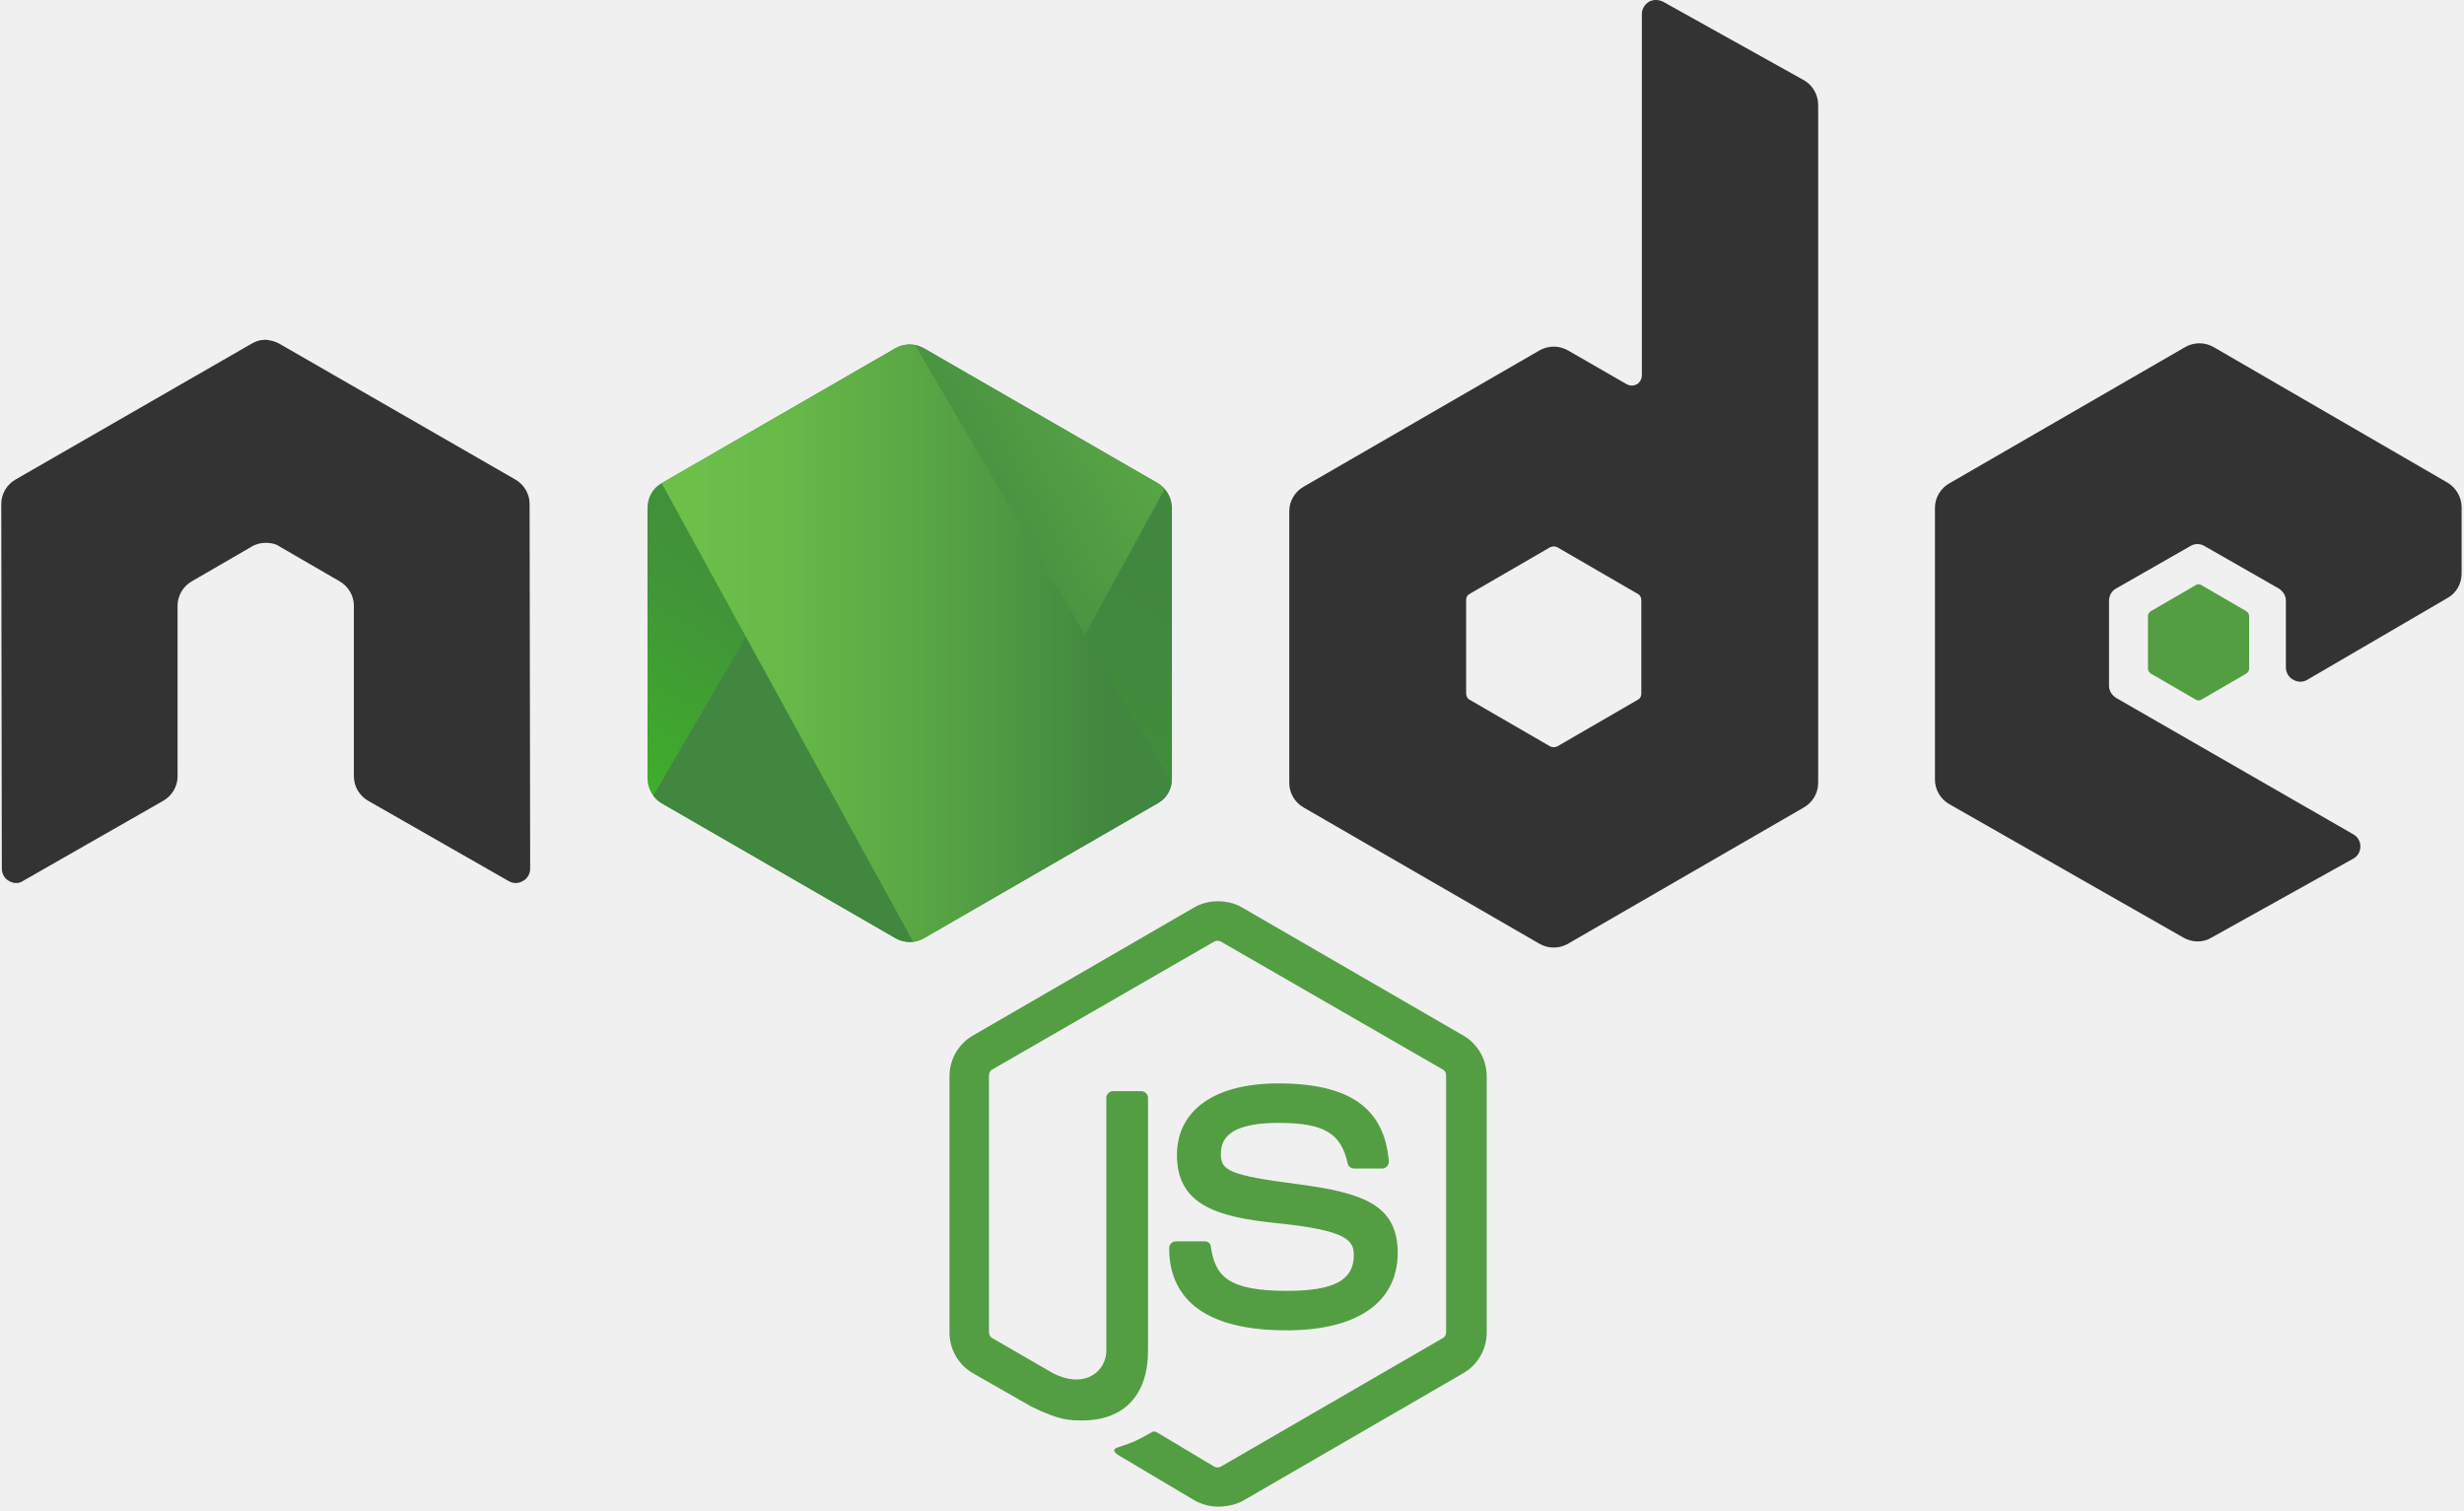
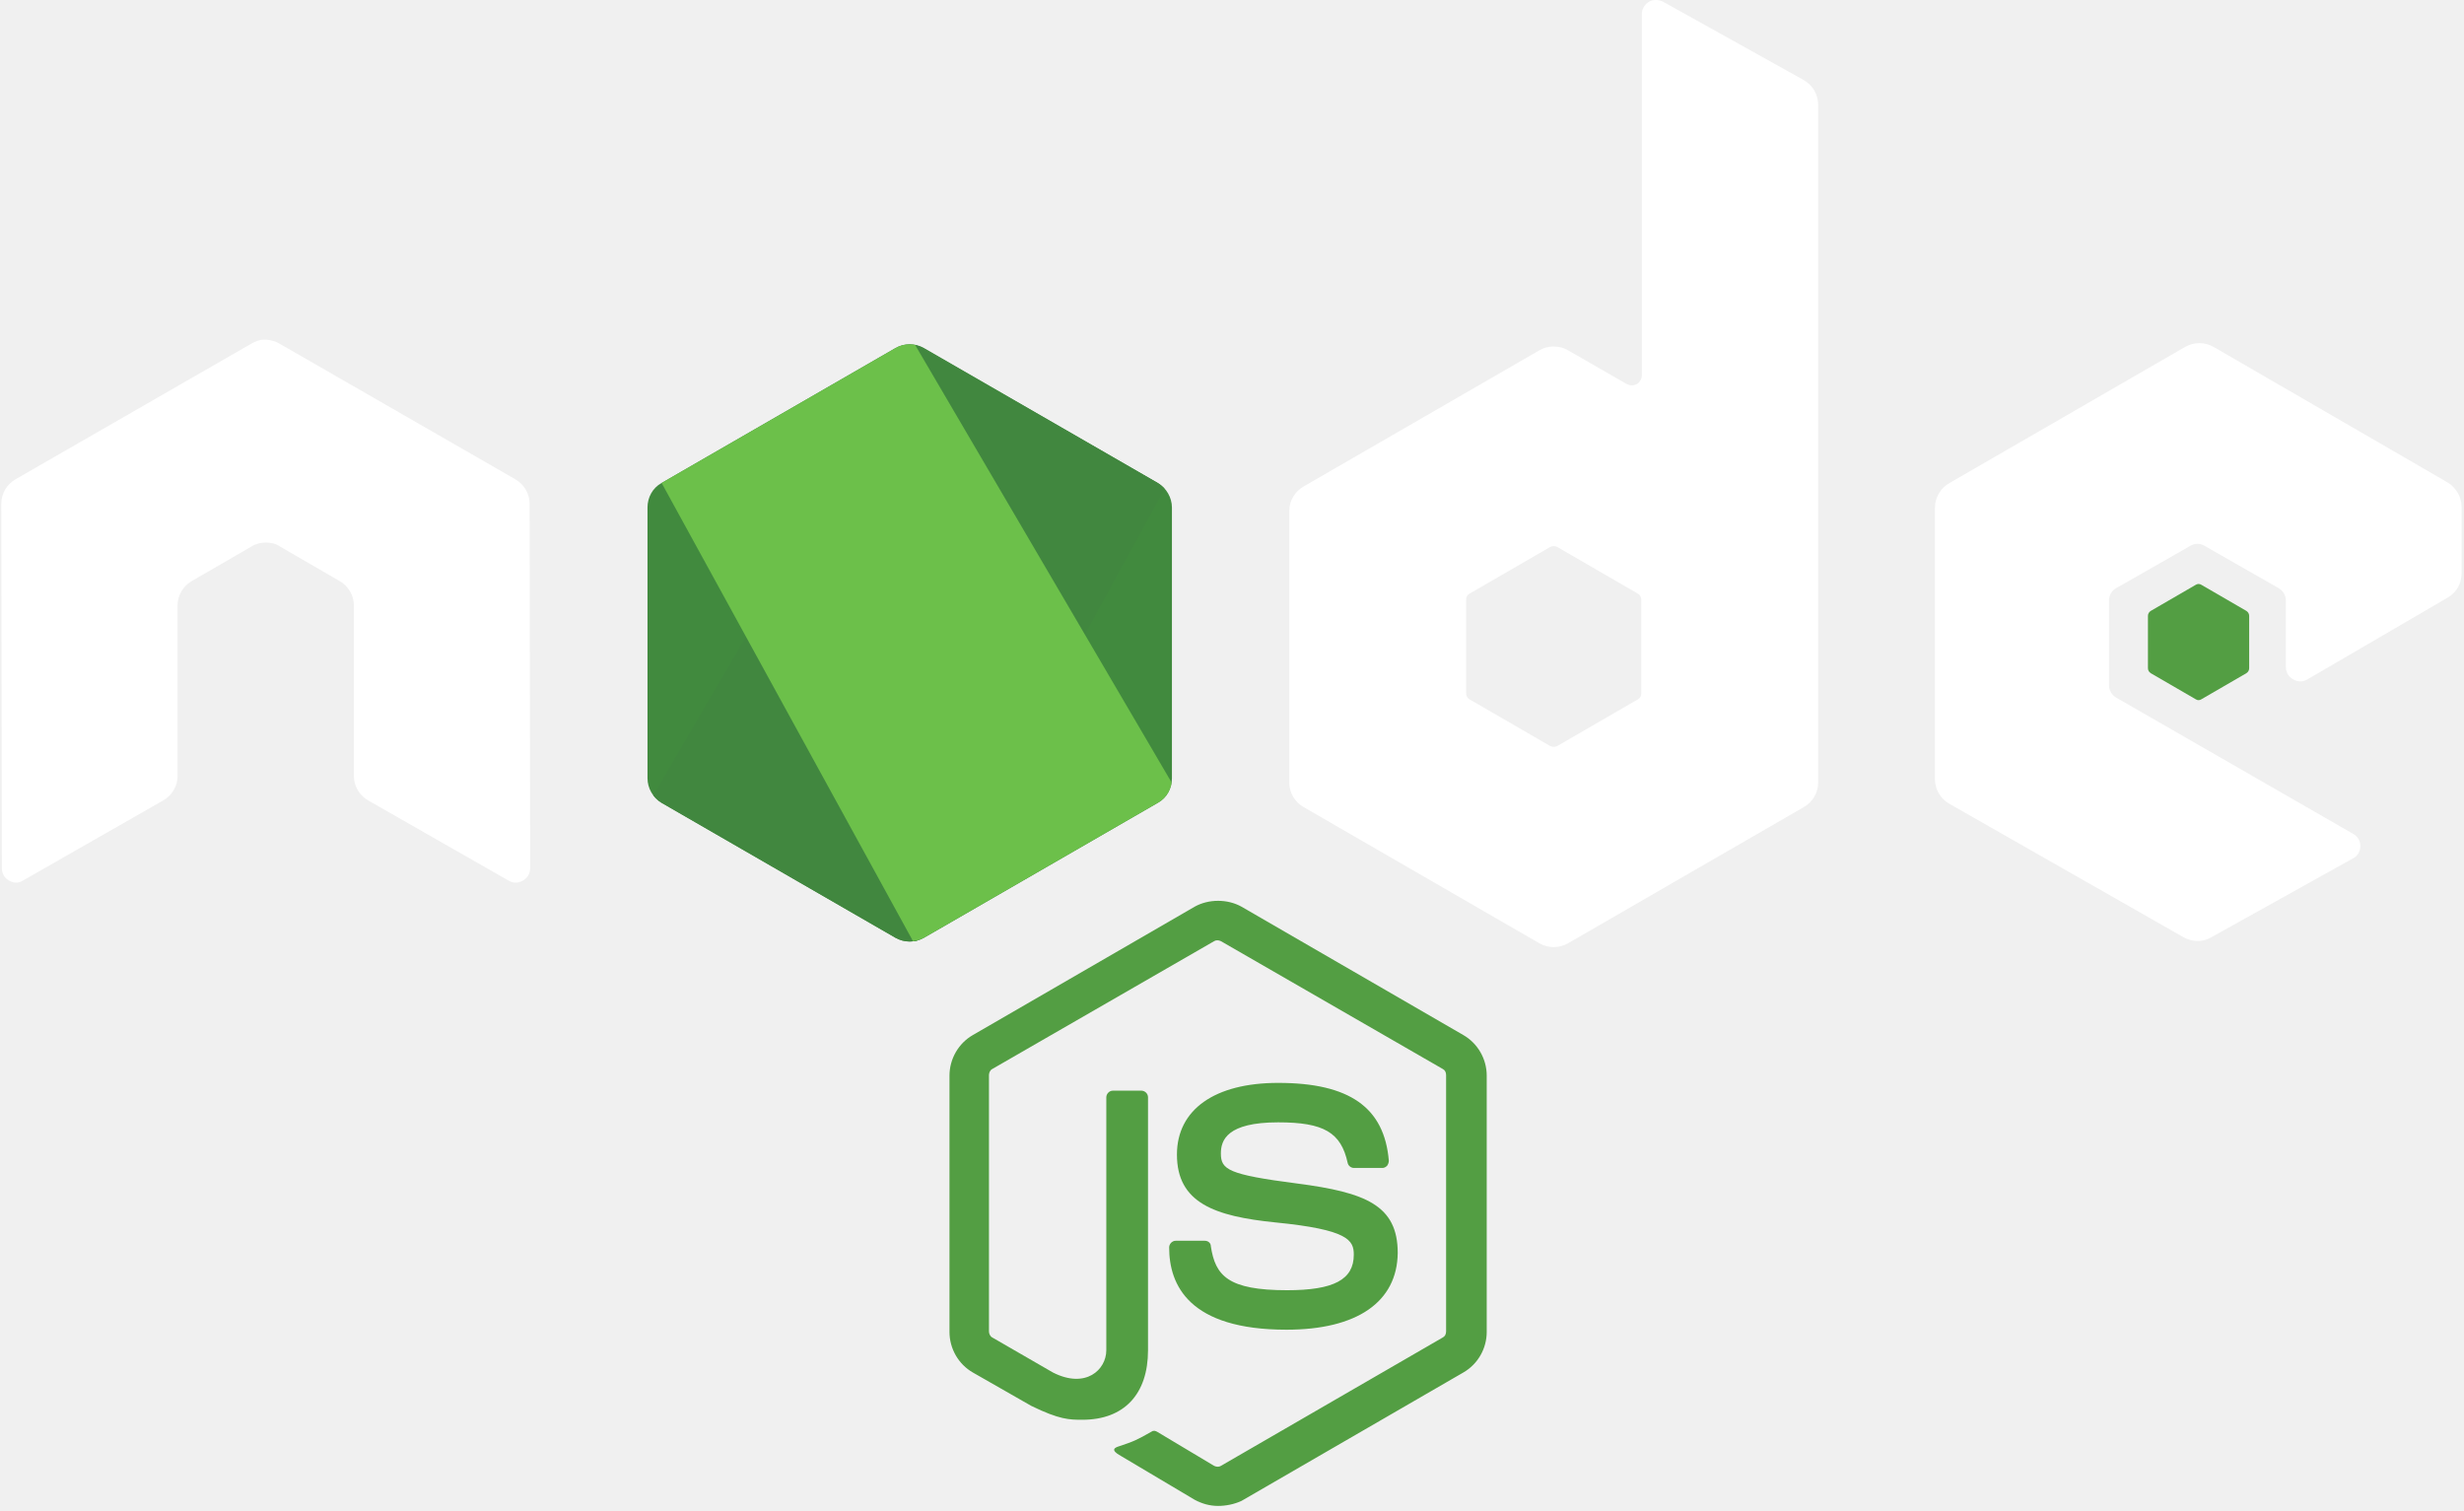
- <svg xmlns="http://www.w3.org/2000/svg" xmlns:xlink="http://www.w3.org/1999/xlink" width="2500" height="1533" viewBox="0 0 512 314" preserveAspectRatio="xMidYMid">
+ <svg xmlns="http://www.w3.org/2000/svg" width="93" height="57" viewBox="0 0 93 57" fill="none">
+   <path d="M45.975 56.836C45.66 56.836 45.367 56.752 45.093 56.605L42.302 54.947C41.882 54.717 42.092 54.633 42.218 54.591C42.785 54.402 42.89 54.36 43.477 54.024C43.54 53.982 43.624 54.003 43.687 54.045L45.828 55.325C45.912 55.367 46.017 55.367 46.08 55.325L54.455 50.479C54.539 50.437 54.581 50.353 54.581 50.248V40.576C54.581 40.471 54.539 40.387 54.455 40.345L46.08 35.52C45.996 35.478 45.891 35.478 45.828 35.52L37.453 40.345C37.369 40.387 37.327 40.492 37.327 40.576V50.248C37.327 50.332 37.369 50.437 37.453 50.479L39.741 51.8C40.98 52.43 41.756 51.695 41.756 50.961V41.415C41.756 41.289 41.861 41.163 42.008 41.163H43.078C43.205 41.163 43.33 41.268 43.33 41.415V50.961C43.33 52.618 42.428 53.584 40.853 53.584C40.371 53.584 39.993 53.584 38.922 53.059L36.718 51.8C36.173 51.486 35.837 50.898 35.837 50.269V40.597C35.837 39.968 36.173 39.38 36.718 39.065L45.093 34.219C45.618 33.925 46.332 33.925 46.857 34.219L55.232 39.065C55.778 39.38 56.114 39.968 56.114 40.597V50.269C56.114 50.898 55.778 51.486 55.232 51.8L46.857 56.647C46.584 56.773 46.269 56.836 45.975 56.836ZM48.557 50.185C44.884 50.185 44.128 48.507 44.128 47.08C44.128 46.954 44.233 46.828 44.38 46.828H45.471C45.597 46.828 45.702 46.912 45.702 47.038C45.87 48.15 46.353 48.695 48.578 48.695C50.341 48.695 51.097 48.297 51.097 47.352C51.097 46.807 50.887 46.408 48.137 46.136C45.849 45.905 44.422 45.401 44.422 43.576C44.422 41.877 45.849 40.87 48.242 40.87C50.929 40.87 52.251 41.793 52.419 43.807C52.419 43.87 52.398 43.933 52.356 43.996C52.314 44.038 52.251 44.08 52.188 44.08H51.097C50.992 44.08 50.887 43.996 50.866 43.891C50.614 42.737 49.963 42.359 48.242 42.359C46.311 42.359 46.08 43.031 46.08 43.534C46.08 44.142 46.353 44.331 48.956 44.667C51.538 45.003 52.755 45.485 52.755 47.289C52.734 49.136 51.223 50.185 48.557 50.185Z" fill="#539E43" />
+   <path d="M19.989 19.008C19.989 18.631 19.779 18.274 19.443 18.085L10.543 12.966C10.396 12.882 10.228 12.84 10.06 12.819H9.976C9.808 12.819 9.64 12.882 9.494 12.966L0.594 18.085C0.258 18.274 0.048 18.631 0.048 19.008L0.069 32.771C0.069 32.96 0.174 33.149 0.342 33.233C0.51 33.338 0.719 33.338 0.867 33.233L6.156 30.212C6.492 30.023 6.702 29.666 6.702 29.289V22.848C6.702 22.47 6.912 22.113 7.248 21.924L9.494 20.624C9.662 20.519 9.85 20.477 10.039 20.477C10.228 20.477 10.417 20.519 10.564 20.624L12.81 21.924C13.146 22.113 13.356 22.47 13.356 22.848V29.289C13.356 29.666 13.566 30.023 13.902 30.212L19.191 33.233C19.359 33.338 19.569 33.338 19.737 33.233C19.905 33.149 20.01 32.96 20.01 32.771L19.989 19.008ZM62.767 0.063C62.599 -0.021 62.39 -0.021 62.242 0.063C62.075 0.168 61.97 0.336 61.97 0.524V14.162C61.97 14.288 61.907 14.413 61.781 14.497C61.655 14.56 61.529 14.56 61.403 14.497L59.178 13.218C59.015 13.125 58.83 13.076 58.643 13.076C58.455 13.076 58.27 13.125 58.107 13.218L49.208 18.358C48.872 18.547 48.662 18.903 48.662 19.281V29.54C48.662 29.918 48.872 30.275 49.208 30.463L58.107 35.604C58.27 35.696 58.455 35.745 58.643 35.745C58.83 35.745 59.015 35.696 59.178 35.604L68.078 30.463C68.414 30.275 68.624 29.918 68.624 29.54V3.965C68.624 3.567 68.414 3.21 68.078 3.021L62.767 0.063ZM61.949 26.163C61.949 26.267 61.907 26.351 61.823 26.393L58.779 28.155C58.737 28.176 58.69 28.187 58.643 28.187C58.595 28.187 58.549 28.176 58.506 28.155L55.463 26.393C55.379 26.351 55.337 26.246 55.337 26.163V22.638C55.337 22.533 55.379 22.449 55.463 22.407L58.506 20.645C58.549 20.624 58.595 20.613 58.643 20.613C58.69 20.613 58.737 20.624 58.779 20.645L61.823 22.407C61.907 22.449 61.949 22.554 61.949 22.638V26.163ZM92.385 22.554C92.721 22.365 92.91 22.008 92.91 21.631V19.134C92.91 18.756 92.7 18.4 92.385 18.211L83.548 13.092C83.385 12.999 83.2 12.95 83.013 12.95C82.825 12.95 82.641 12.999 82.477 13.092L73.578 18.232C73.242 18.421 73.032 18.777 73.032 19.155V29.414C73.032 29.792 73.242 30.149 73.578 30.337L82.414 35.373C82.75 35.562 83.149 35.562 83.464 35.373L88.816 32.394C88.984 32.31 89.089 32.121 89.089 31.932C89.089 31.743 88.984 31.555 88.816 31.471L79.874 26.33C79.707 26.226 79.602 26.058 79.602 25.869V22.659C79.602 22.47 79.707 22.281 79.874 22.197L82.666 20.603C82.748 20.551 82.843 20.524 82.939 20.524C83.036 20.524 83.13 20.551 83.212 20.603L86.004 22.197C86.172 22.302 86.277 22.47 86.277 22.659V25.177C86.277 25.365 86.382 25.554 86.549 25.638C86.718 25.743 86.927 25.743 87.095 25.638L92.385 22.554Z" fill="white" />
+   <path d="M82.877 22.071C82.908 22.051 82.944 22.04 82.981 22.04C83.019 22.04 83.055 22.051 83.086 22.071L84.787 23.057C84.85 23.099 84.892 23.162 84.892 23.246V25.218C84.892 25.302 84.85 25.365 84.787 25.407L83.086 26.393C83.055 26.414 83.019 26.425 82.981 26.425C82.944 26.425 82.908 26.414 82.877 26.393L81.176 25.407C81.113 25.365 81.071 25.302 81.071 25.218V23.246C81.071 23.162 81.113 23.099 81.176 23.057L82.877 22.071Z" fill="#539E43" />
+   <path d="M34.871 13.134C34.708 13.041 34.523 12.992 34.336 12.992C34.148 12.992 33.963 13.041 33.8 13.134L24.963 18.232C24.627 18.421 24.439 18.777 24.439 19.155V29.372C24.439 29.75 24.648 30.107 24.963 30.295L33.8 35.394C33.963 35.486 34.148 35.535 34.336 35.535C34.523 35.535 34.708 35.486 34.871 35.394L43.708 30.295C44.044 30.107 44.233 29.75 44.233 29.372V19.155C44.233 18.777 44.023 18.421 43.708 18.232L34.871 13.134Z" fill="url(#paint0_linear_55_1249)" />
+   <mask id="mask0_55_1249" style="mask-type:luminance" maskUnits="userSpaceOnUse" x="24" y="12" width="21" height="24">
+     <path d="M34.871 13.134C34.708 13.041 34.523 12.992 34.336 12.992C34.148 12.992 33.963 13.041 33.8 13.134L24.963 18.232C24.627 18.421 24.439 18.777 24.439 19.155V29.372C24.439 29.75 24.648 30.107 24.963 30.295L33.8 35.394C33.963 35.486 34.148 35.535 34.336 35.535C34.523 35.535 34.708 35.486 34.871 35.394L43.708 30.295C44.044 30.107 44.233 29.75 44.233 29.372V19.155C44.233 18.777 44.023 18.421 43.708 18.232L34.871 13.134Z" fill="white" />
+   </mask>
+   <g mask="url(#mask0_55_1249)">
+     <path d="M43.728 18.232L34.849 13.134C34.762 13.09 34.671 13.055 34.577 13.029L24.627 30.065C24.709 30.166 24.809 30.251 24.921 30.317L33.8 35.415C34.052 35.562 34.346 35.604 34.618 35.52L43.959 18.442C43.896 18.358 43.812 18.295 43.728 18.232Z" fill="url(#paint1_linear_55_1249)" />
+   </g>
+   <mask id="mask1_55_1249" style="mask-type:luminance" maskUnits="userSpaceOnUse" x="24" y="12" width="21" height="24">
+     <path d="M34.871 13.134C34.708 13.041 34.523 12.992 34.336 12.992C34.148 12.992 33.963 13.041 33.8 13.134L24.963 18.232C24.627 18.421 24.439 18.777 24.439 19.155V29.372C24.439 29.75 24.648 30.107 24.963 30.295L33.8 35.394C33.963 35.486 34.148 35.535 34.336 35.535C34.523 35.535 34.708 35.486 34.871 35.394L43.708 30.295C44.044 30.107 44.233 29.75 44.233 29.372V19.155C44.233 18.777 44.023 18.421 43.708 18.232L34.871 13.134Z" fill="white" />
+   </mask>
+   <g mask="url(#mask1_55_1249)">
+     <path fill-rule="evenodd" clip-rule="evenodd" d="M43.749 30.296C44.001 30.149 44.19 29.897 44.274 29.624L34.534 13.008C34.282 12.966 34.01 12.987 33.779 13.134L24.963 18.211L34.471 35.541C34.61 35.518 34.744 35.476 34.87 35.415L43.749 30.296L43.749 30.296Z" fill="url(#paint2_linear_55_1249)" />
+     <path fill-rule="evenodd" clip-rule="evenodd" d="M43.75 30.296L34.892 35.394C34.767 35.458 34.632 35.5 34.493 35.52L34.661 35.834L44.485 30.149V30.023L44.233 29.603C44.191 29.897 44.002 30.149 43.75 30.296Z" fill="url(#paint3_linear_55_1249)" />
+     <path fill-rule="evenodd" clip-rule="evenodd" d="M43.75 30.296L34.892 35.394C34.767 35.458 34.632 35.5 34.493 35.52L34.661 35.834L44.485 30.149V30.023L44.233 29.603C44.191 29.897 44.002 30.149 43.75 30.296Z" fill="url(#paint4_linear_55_1249)" />
+   </g>
  <defs>
-     <linearGradient x1="68.188%" y1="17.487%" x2="27.823%" y2="89.755%" id="b">
-       <stop stop-color="#41873F" offset="0%" />
-       <stop stop-color="#418B3D" offset="32.88%" />
-       <stop stop-color="#419637" offset="63.52%" />
-       <stop stop-color="#3FA92D" offset="93.19%" />
-       <stop stop-color="#3FAE2A" offset="100%" />
+     <linearGradient id="paint0_linear_55_1249" x1="1374.17" y1="407.201" x2="406.221" y2="1928.86" gradientUnits="userSpaceOnUse">
+       <stop stop-color="#41873F" />
+       <stop offset="0.329" stop-color="#418B3D" />
+       <stop offset="0.635" stop-color="#419637" />
+       <stop offset="0.932" stop-color="#3FA92D" />
+       <stop offset="1" stop-color="#3FAE2A" />
    </linearGradient>
-     <path id="a" d="M57.903 1.85a5.957 5.957 0 0 0-5.894 0L3.352 29.933c-1.85 1.04-2.89 3.005-2.89 5.085v56.286c0 2.08 1.156 4.045 2.89 5.085l48.657 28.085a5.957 5.957 0 0 0 5.894 0l48.658-28.085c1.849-1.04 2.89-3.005 2.89-5.085V35.019c0-2.08-1.157-4.045-2.89-5.085L57.903 1.85z" />
-     <linearGradient x1="43.277%" y1="55.169%" x2="159.245%" y2="-18.306%" id="d">
-       <stop stop-color="#41873F" offset="13.76%" />
-       <stop stop-color="#54A044" offset="40.32%" />
-       <stop stop-color="#66B848" offset="71.36%" />
-       <stop stop-color="#6CC04A" offset="90.81%" />
+     <linearGradient id="paint1_linear_55_1249" x1="861.273" y1="1256.19" x2="3286.58" y2="-62.125" gradientUnits="userSpaceOnUse">
+       <stop offset="0.138" stop-color="#41873F" />
+       <stop offset="0.403" stop-color="#54A044" />
+       <stop offset="0.714" stop-color="#66B848" />
+       <stop offset="0.908" stop-color="#6CC04A" />
    </linearGradient>
-     <linearGradient x1="-4413.77%" y1="13.43%" x2="5327.93%" y2="13.43%" id="e">
-       <stop stop-color="#6CC04A" offset="9.192%" />
-       <stop stop-color="#66B848" offset="28.64%" />
-       <stop stop-color="#54A044" offset="59.68%" />
-       <stop stop-color="#41873F" offset="86.24%" />
+     <linearGradient id="paint2_linear_55_1249" x1="-59.795" y1="1140.52" x2="1985.06" y2="1140.52" gradientUnits="userSpaceOnUse">
+       <stop offset="0.092" stop-color="#6CC04A" />
+       <stop offset="0.286" stop-color="#66B848" />
+       <stop offset="0.597" stop-color="#54A044" />
+       <stop offset="0.862" stop-color="#41873F" />
    </linearGradient>
-     <linearGradient x1="-4.389%" y1="49.997%" x2="101.499%" y2="49.997%" id="f">
-       <stop stop-color="#6CC04A" offset="9.192%" />
-       <stop stop-color="#66B848" offset="28.64%" />
-       <stop stop-color="#54A044" offset="59.68%" />
-       <stop stop-color="#41873F" offset="86.24%" />
+     <linearGradient id="paint3_linear_55_1249" x1="-1003.23" y1="342.874" x2="1041.6" y2="342.874" gradientUnits="userSpaceOnUse">
+       <stop offset="0.092" stop-color="#6CC04A" />
+       <stop offset="0.286" stop-color="#66B848" />
+       <stop offset="0.597" stop-color="#54A044" />
+       <stop offset="0.862" stop-color="#41873F" />
    </linearGradient>
-     <linearGradient x1="-9713.77%" y1="36.21%" x2="27.93%" y2="36.21%" id="g">
-       <stop stop-color="#6CC04A" offset="9.192%" />
-       <stop stop-color="#66B848" offset="28.64%" />
-       <stop stop-color="#54A044" offset="59.68%" />
-       <stop stop-color="#41873F" offset="86.24%" />
-     </linearGradient>
-     <linearGradient x1="-103.861%" y1="50.275%" x2="100.797%" y2="50.275%" id="h">
-       <stop stop-color="#6CC04A" offset="9.192%" />
-       <stop stop-color="#66B848" offset="28.64%" />
-       <stop stop-color="#54A044" offset="59.68%" />
-       <stop stop-color="#41873F" offset="86.24%" />
-     </linearGradient>
-     <linearGradient x1="130.613%" y1="-211.069%" x2="4.393%" y2="201.605%" id="i">
-       <stop stop-color="#41873F" offset="0%" />
-       <stop stop-color="#418B3D" offset="32.88%" />
-       <stop stop-color="#419637" offset="63.52%" />
-       <stop stop-color="#3FA92D" offset="93.19%" />
-       <stop stop-color="#3FAE2A" offset="100%" />
+     <linearGradient id="paint4_linear_55_1249" x1="1339.51" y1="-1285.6" x2="821.955" y2="1427.67" gradientUnits="userSpaceOnUse">
+       <stop stop-color="#41873F" />
+       <stop offset="0.329" stop-color="#418B3D" />
+       <stop offset="0.635" stop-color="#419637" />
+       <stop offset="0.932" stop-color="#3FA92D" />
+       <stop offset="1" stop-color="#3FAE2A" />
    </linearGradient>
  </defs>
-   <g fill="none">
-     <path d="M253.11 313.094c-1.733 0-3.351-.462-4.854-1.271l-15.371-9.13c-2.312-1.272-1.156-1.734-.462-1.965 3.12-1.04 3.698-1.272 6.934-3.12.347-.232.81-.116 1.156.115l11.789 7.05c.462.231 1.04.231 1.386 0l46.115-26.698c.462-.231.694-.694.694-1.271v-53.28c0-.579-.232-1.04-.694-1.272l-46.115-26.582c-.462-.232-1.04-.232-1.386 0l-46.115 26.582c-.462.231-.694.809-.694 1.271v53.28c0 .463.232 1.04.694 1.272l12.598 7.281c6.819 3.467 11.095-.578 11.095-4.623v-52.587c0-.693.578-1.387 1.387-1.387h5.894c.694 0 1.387.578 1.387 1.387v52.587c0 9.13-4.97 14.447-13.638 14.447-2.658 0-4.738 0-10.633-2.89l-12.135-6.934c-3.005-1.733-4.854-4.97-4.854-8.437v-53.28c0-3.467 1.849-6.704 4.854-8.437l46.114-26.698c2.89-1.618 6.82-1.618 9.709 0l46.114 26.698c3.005 1.733 4.855 4.97 4.855 8.437v53.28c0 3.467-1.85 6.704-4.855 8.437l-46.114 26.698c-1.503.694-3.236 1.04-4.854 1.04zm14.216-36.637c-20.225 0-24.386-9.246-24.386-17.105 0-.694.578-1.387 1.387-1.387h6.01c.693 0 1.271.462 1.271 1.156.925 6.125 3.583 9.13 15.834 9.13 9.708 0 13.87-2.196 13.87-7.397 0-3.005-1.157-5.2-16.297-6.703-12.598-1.272-20.457-4.045-20.457-14.1 0-9.362 7.86-14.91 21.035-14.91 14.793 0 22.075 5.086 23 16.18 0 .348-.116.694-.347 1.041-.232.231-.578.462-.925.462h-6.01c-.578 0-1.156-.462-1.271-1.04-1.387-6.356-4.97-8.437-14.447-8.437-10.633 0-11.905 3.699-11.905 6.472 0 3.352 1.503 4.392 15.834 6.241 14.216 1.85 20.92 4.508 20.92 14.447-.116 10.171-8.437 15.95-23.116 15.95z" fill="#539E43" />
-     <path d="M110.028 104.712c0-2.08-1.156-4.046-3.005-5.086l-49.004-28.2c-.81-.463-1.734-.694-2.658-.81h-.463c-.924 0-1.849.347-2.658.81l-49.004 28.2c-1.85 1.04-3.005 3.005-3.005 5.086l.116 75.817c0 1.04.578 2.08 1.502 2.543.925.578 2.08.578 2.89 0l29.125-16.643c1.849-1.04 3.005-3.005 3.005-5.085v-35.482c0-2.08 1.155-4.045 3.005-5.085l12.366-7.166c.925-.578 1.965-.81 3.005-.81 1.04 0 2.08.232 2.89.81l12.366 7.166c1.85 1.04 3.005 3.004 3.005 5.085v35.482c0 2.08 1.156 4.045 3.005 5.085l29.125 16.643c.925.578 2.08.578 3.005 0 .925-.463 1.503-1.503 1.503-2.543l-.116-75.817zM345.571.347c-.924-.463-2.08-.463-2.89 0-.924.578-1.502 1.502-1.502 2.542v75.125c0 .693-.346 1.386-1.04 1.849-.693.346-1.387.346-2.08 0l-12.251-7.05a5.957 5.957 0 0 0-5.895 0l-49.004 28.316c-1.849 1.04-3.005 3.005-3.005 5.085v56.516c0 2.08 1.156 4.046 3.005 5.086l49.004 28.316a5.957 5.957 0 0 0 5.895 0l49.004-28.316c1.849-1.04 3.005-3.005 3.005-5.086V21.844c0-2.196-1.156-4.16-3.005-5.201L345.572.347zm-4.507 143.776c0 .578-.231 1.04-.694 1.271l-16.758 9.708a1.714 1.714 0 0 1-1.503 0l-16.758-9.708c-.463-.231-.694-.809-.694-1.271v-19.417c0-.578.231-1.04.694-1.271l16.758-9.709a1.714 1.714 0 0 1 1.503 0l16.758 9.709c.463.23.694.809.694 1.271v19.417zM508.648 124.244c1.85-1.04 2.89-3.005 2.89-5.086v-13.753c0-2.08-1.156-4.045-2.89-5.085l-48.657-28.2a5.957 5.957 0 0 0-5.894 0l-49.004 28.315c-1.85 1.04-3.005 3.005-3.005 5.086v56.516c0 2.08 1.155 4.045 3.005 5.085l48.657 27.738c1.85 1.04 4.045 1.04 5.779 0L489 178.45c.925-.463 1.503-1.503 1.503-2.543 0-1.04-.578-2.08-1.503-2.543l-49.235-28.316c-.924-.577-1.502-1.502-1.502-2.542v-17.683c0-1.04.578-2.08 1.502-2.543l15.372-8.784a2.821 2.821 0 0 1 3.005 0l15.371 8.784c.925.578 1.503 1.502 1.503 2.543v13.869c0 1.04.578 2.08 1.502 2.542.925.578 2.08.578 3.005 0l29.125-16.99z" fill="#333" />
-     <path d="M456.293 121.586a1.05 1.05 0 0 1 1.155 0l9.362 5.432c.347.23.578.577.578 1.04v10.864c0 .462-.231.809-.578 1.04l-9.362 5.432a1.05 1.05 0 0 1-1.155 0l-9.362-5.432c-.347-.231-.578-.578-.578-1.04v-10.864c0-.463.231-.81.578-1.04l9.362-5.432z" fill="#539E43" />
-     <g transform="translate(134.068 70.501)">
-       <mask id="c" fill="#fff">
-         <use xlink:href="#a" />
-       </mask>
-       <use fill="url(#b)" xlink:href="#a" />
-       <g mask="url(#c)">
-         <path d="M51.893 1.85L3.121 29.933C1.27 30.974 0 32.94 0 35.02v56.286c0 1.387.578 2.658 1.502 3.698L56.285 1.156c-1.387-.231-3.005-.116-4.392.693zM56.632 125.053c.462-.116.925-.347 1.387-.578l48.773-28.085c1.85-1.04 3.005-3.005 3.005-5.085V35.019c0-1.502-.694-3.005-1.734-4.045l-51.43 94.079z" />
-         <path d="M106.676 29.934L57.788 1.85a8.025 8.025 0 0 0-1.503-.578L1.502 95.12a6.082 6.082 0 0 0 1.619 1.387l48.888 28.085c1.387.809 3.005 1.04 4.507.577l51.432-94.078c-.347-.462-.81-.81-1.272-1.156z" fill="url(#d)" />
-       </g>
-       <g mask="url(#c)">
-         <path d="M109.797 91.305V35.019c0-2.08-1.271-4.045-3.12-5.085L57.786 1.85a5.106 5.106 0 0 0-1.848-.693l53.511 91.42c.231-.347.347-.809.347-1.271zM3.12 29.934C1.272 30.974 0 32.94 0 35.02v56.286c0 2.08 1.387 4.045 3.12 5.085l48.889 28.085c1.156.693 2.427.925 3.814.693L3.467 29.818l-.346.116z" />
-         <path fill="url(#e)" fill-rule="evenodd" d="M50.391.809l-.693.347h.924l-.231-.347z" transform="translate(0 -9.246)" />
-         <path d="M106.792 105.636c1.387-.809 2.427-2.196 2.89-3.698L56.053 10.402c-1.387-.231-2.89-.116-4.16.693L3.351 39.065l52.355 95.465a8.057 8.057 0 0 0 2.196-.693l48.889-28.2z" fill="url(#f)" fill-rule="evenodd" transform="translate(0 -9.246)" />
-         <path fill="url(#g)" fill-rule="evenodd" d="M111.3 104.712l-.347-.578v.809l.346-.231z" transform="translate(0 -9.246)" />
-         <path d="M106.792 105.636l-48.773 28.085a6.973 6.973 0 0 1-2.196.693l.925 1.734 54.089-31.32v-.694l-1.387-2.312c-.231 1.618-1.271 3.005-2.658 3.814z" fill="url(#h)" fill-rule="evenodd" transform="translate(0 -9.246)" />
-         <path d="M106.792 105.636l-48.773 28.085a6.973 6.973 0 0 1-2.196.693l.925 1.734 54.089-31.32v-.694l-1.387-2.312c-.231 1.618-1.271 3.005-2.658 3.814z" fill="url(#i)" fill-rule="evenodd" transform="translate(0 -9.246)" />
-       </g>
-     </g>
-   </g>
</svg>
